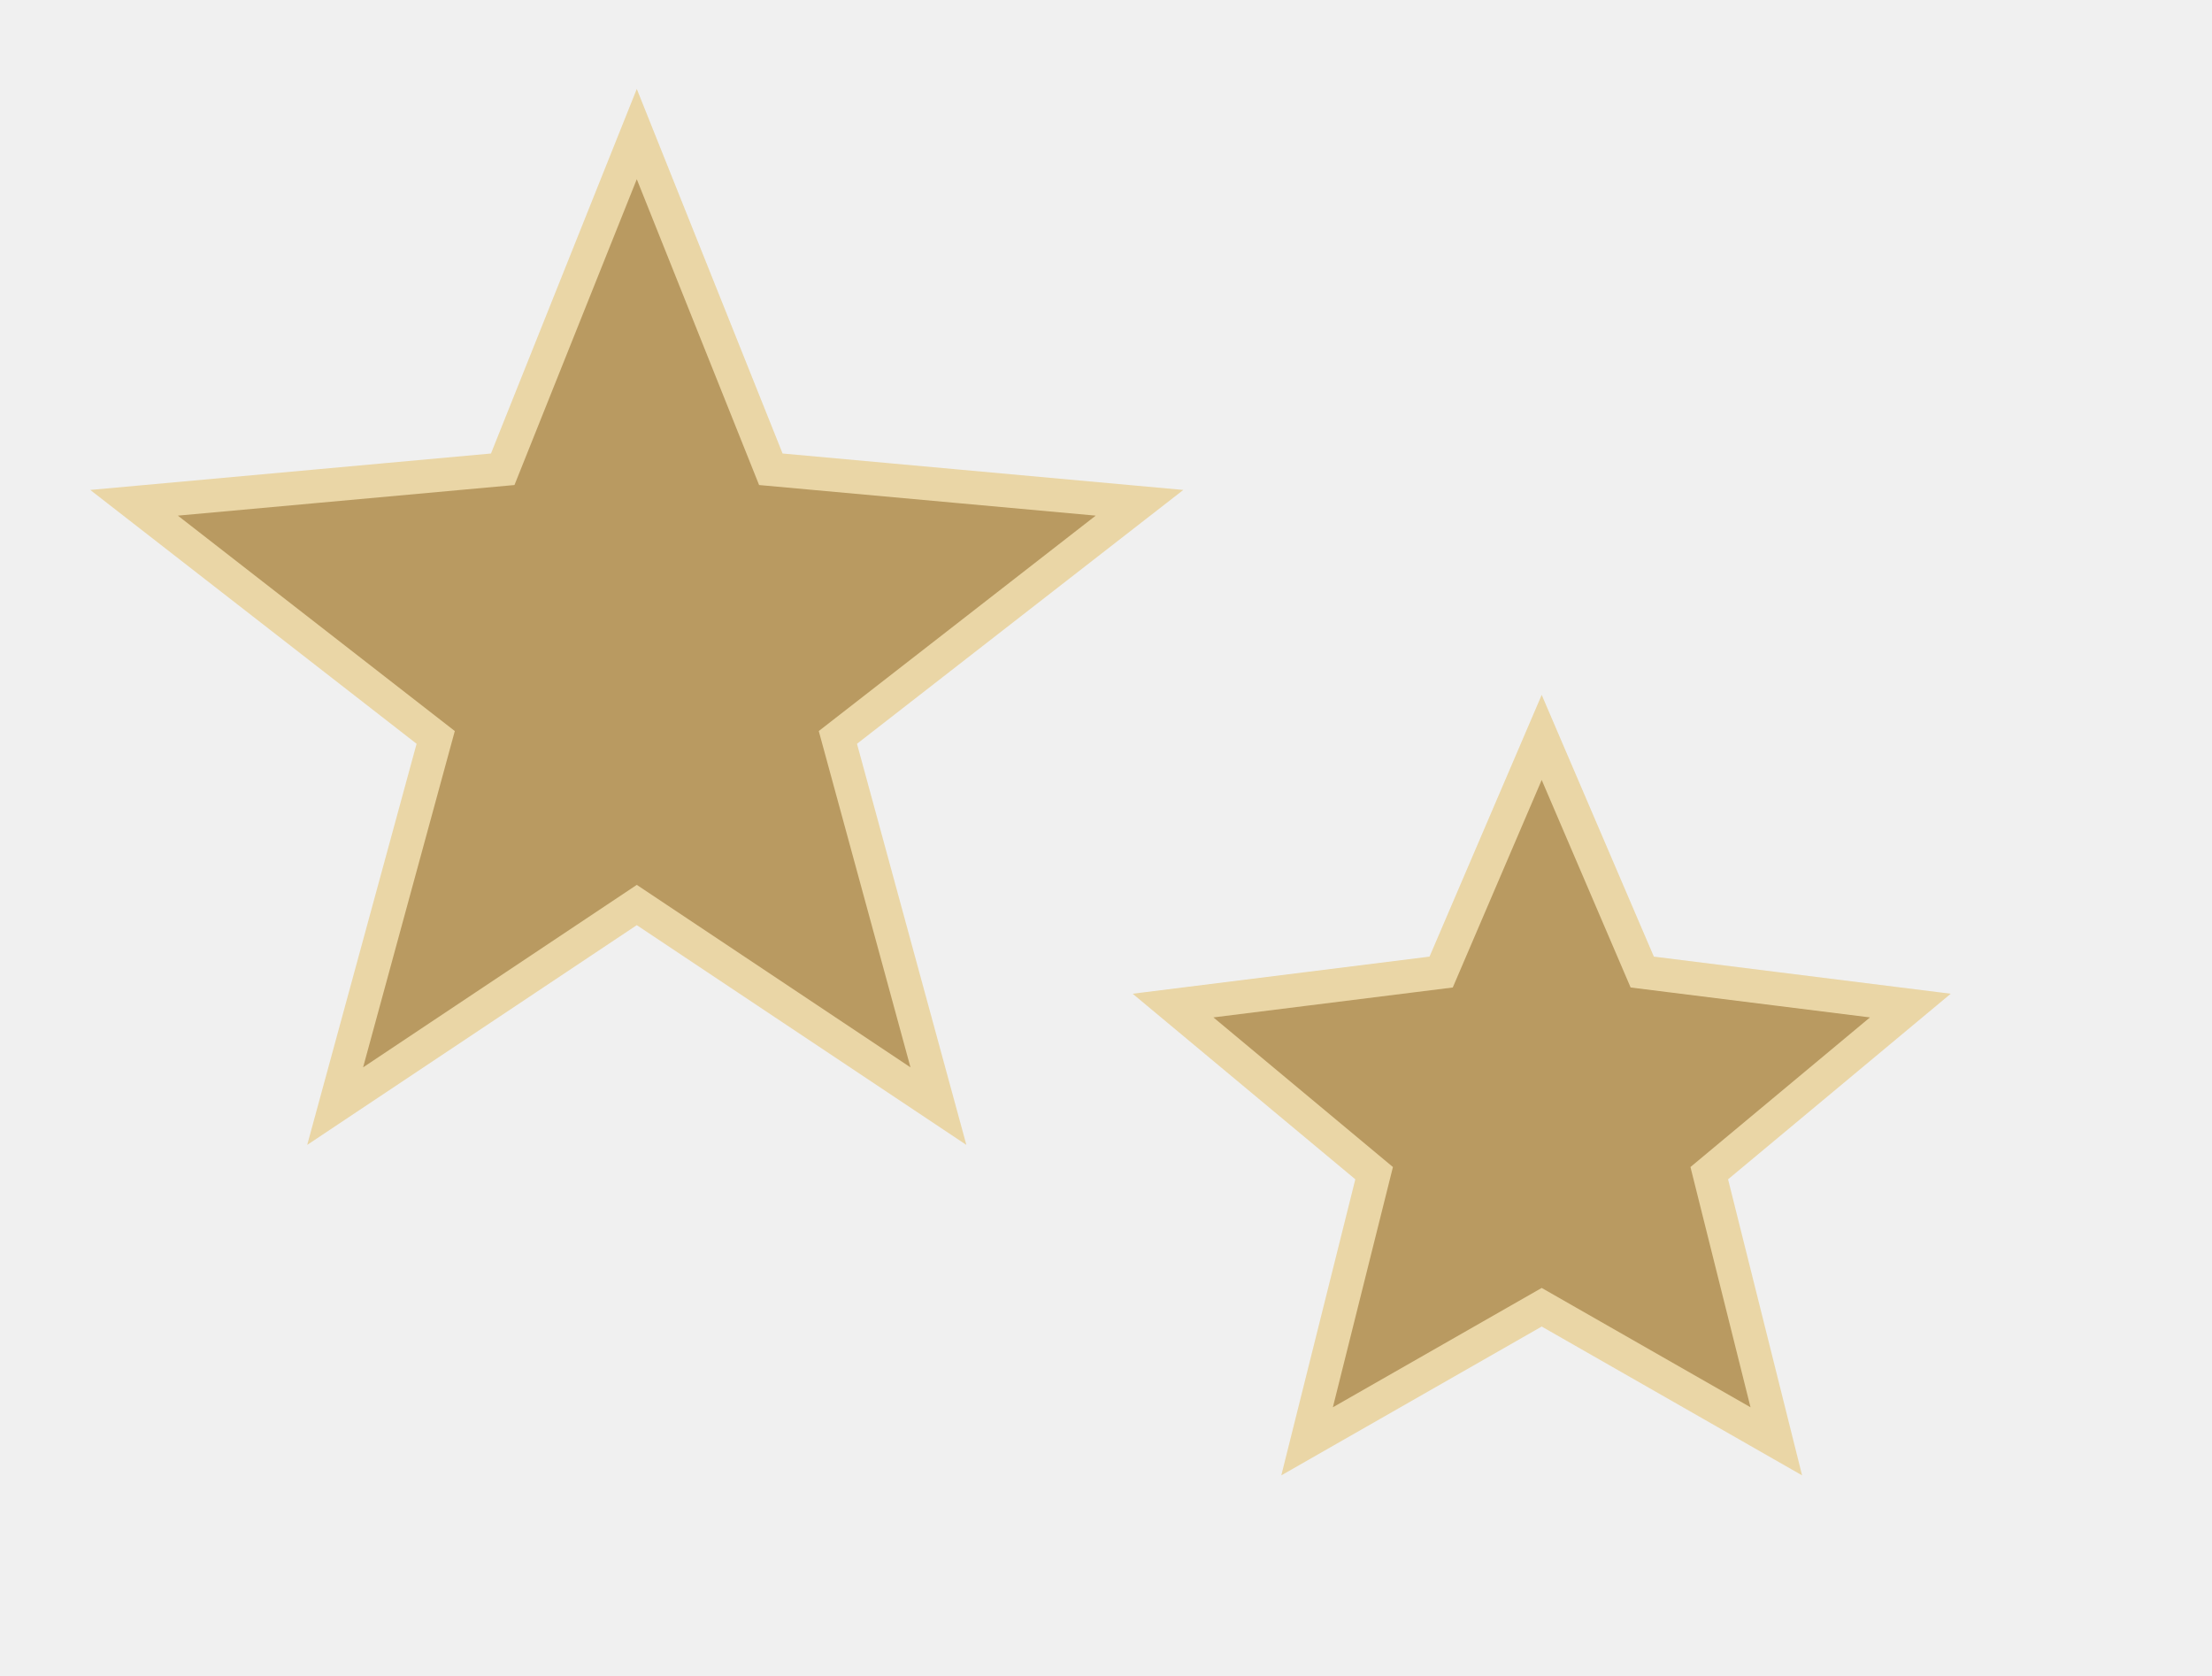
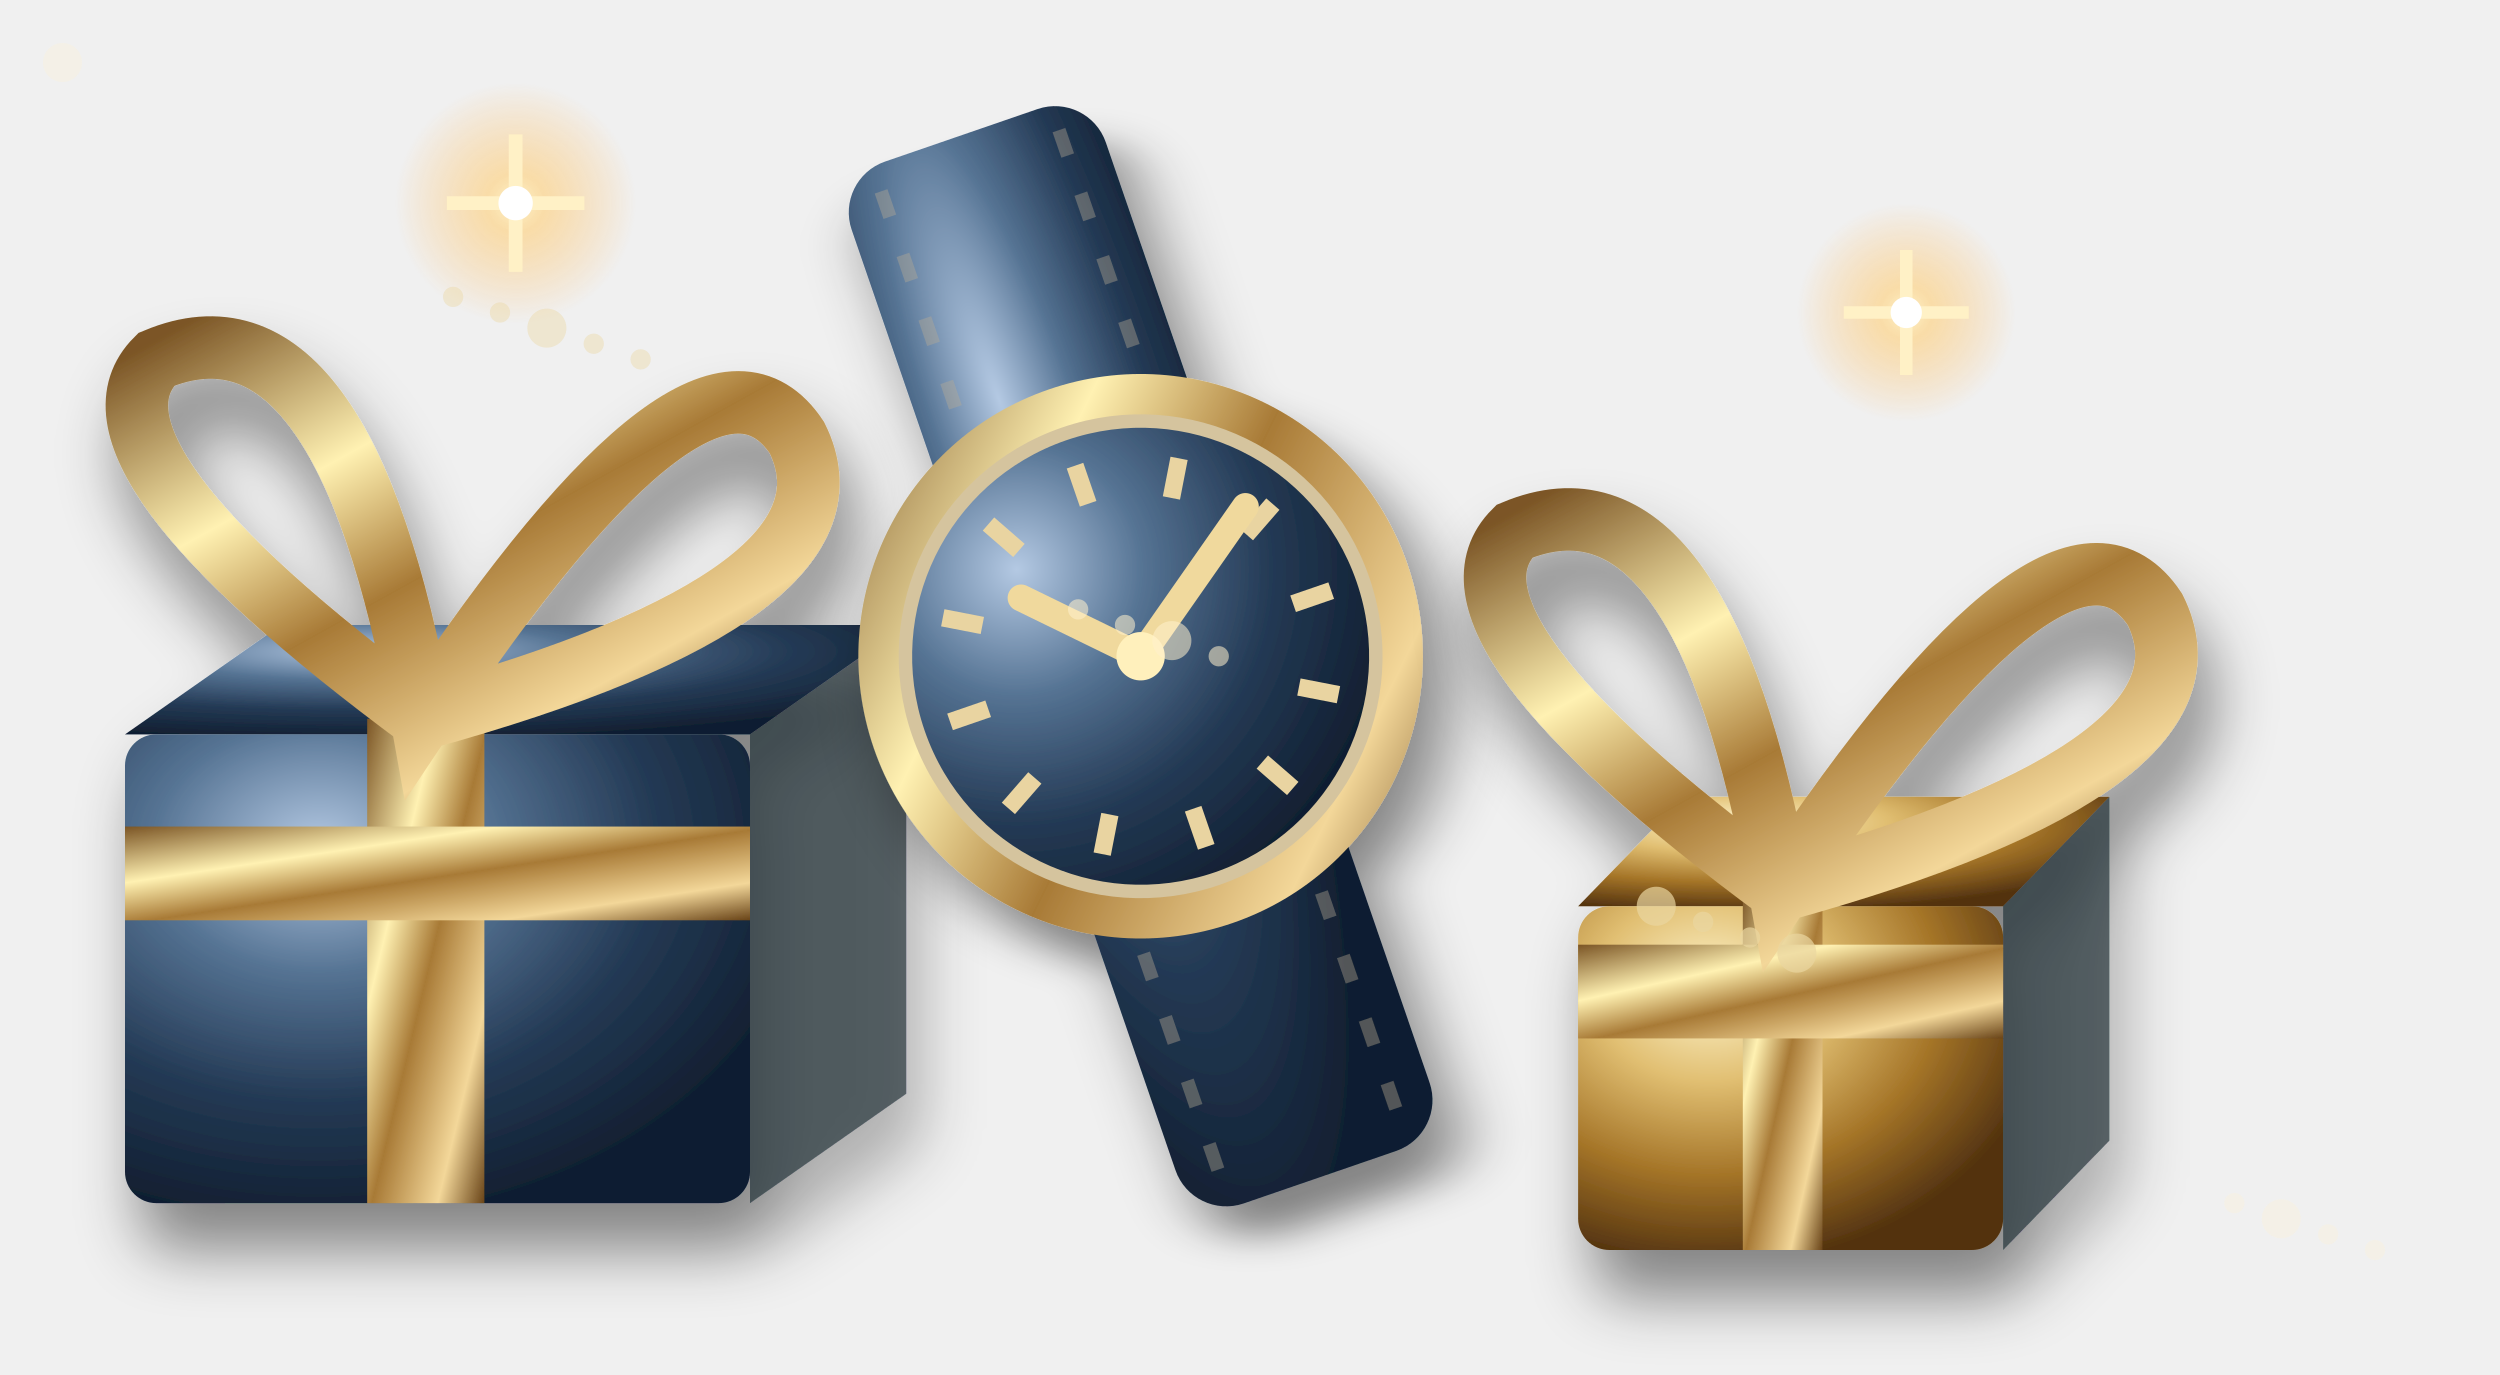
- <svg xmlns="http://www.w3.org/2000/svg" viewBox="0 0 66 50">
-   <path d="m19 4 4 10 11 1-9 7 3 11-9-6-9 6 3-11-9-7 11-1zM46 22l3 7 8 1-6 5 2 8-7-4-7 4 2-8-6-5 8-1z" fill="#b99a61" stroke="#ead6a6" />
+ <svg xmlns="http://www.w3.org/2000/svg" viewBox="0 0 160 88" aria-hidden="true">
+   <defs>
+     <radialGradient id="gold" cx="31%" cy="24%" r="81%">
+       <stop offset="0" stop-color="#fff6cf" />
+       <stop offset="0.333" stop-color="#e1bf72" />
+       <stop offset="0.667" stop-color="#a57528" />
+       <stop offset="1" stop-color="#52320f" />
+     </radialGradient>
+     <radialGradient id="silver" cx="31%" cy="24%" r="81%">
+       <stop offset="0" stop-color="#ffffff" />
+       <stop offset="0.333" stop-color="#cdd4db" />
+       <stop offset="0.667" stop-color="#7a8290" />
+       <stop offset="1" stop-color="#373d48" />
+     </radialGradient>
+     <radialGradient id="red" cx="31%" cy="24%" r="81%">
+       <stop offset="0" stop-color="#ffc5b2" />
+       <stop offset="0.333" stop-color="#c94b49" />
+       <stop offset="0.667" stop-color="#861f30" />
+       <stop offset="1" stop-color="#350914" />
+     </radialGradient>
+     <radialGradient id="pink" cx="31%" cy="24%" r="81%">
+       <stop offset="0" stop-color="#ffe5df" />
+       <stop offset="0.333" stop-color="#e79aa8" />
+       <stop offset="0.667" stop-color="#aa405d" />
+       <stop offset="1" stop-color="#581b38" />
+     </radialGradient>
+     <radialGradient id="orange" cx="31%" cy="24%" r="81%">
+       <stop offset="0" stop-color="#ffe0a1" />
+       <stop offset="0.333" stop-color="#f4a33f" />
+       <stop offset="0.667" stop-color="#bb4c10" />
+       <stop offset="1" stop-color="#522108" />
+     </radialGradient>
+     <radialGradient id="green" cx="31%" cy="24%" r="81%">
+       <stop offset="0" stop-color="#b4d7a0" />
+       <stop offset="0.333" stop-color="#477b48" />
+       <stop offset="0.667" stop-color="#163f2a" />
+       <stop offset="1" stop-color="#072318" />
+     </radialGradient>
+     <radialGradient id="chocolate" cx="31%" cy="24%" r="81%">
+       <stop offset="0" stop-color="#d9ac88" />
+       <stop offset="0.333" stop-color="#925a3b" />
+       <stop offset="0.667" stop-color="#502818" />
+       <stop offset="1" stop-color="#1c0e09" />
+     </radialGradient>
+     <radialGradient id="navy" cx="31%" cy="24%" r="81%">
+       <stop offset="0" stop-color="#b4c9e3" />
+       <stop offset="0.333" stop-color="#557393" />
+       <stop offset="0.667" stop-color="#243a55" />
+       <stop offset="1" stop-color="#101e30" />
+     </radialGradient>
+     <radialGradient id="purple" cx="31%" cy="24%" r="81%">
+       <stop offset="0" stop-color="#e3bde7" />
+       <stop offset="0.333" stop-color="#9160ad" />
+       <stop offset="0.667" stop-color="#59306e" />
+       <stop offset="1" stop-color="#281332" />
+     </radialGradient>
+     <linearGradient id="metal" x2="1" y2="1">
+       <stop stop-color="#7b5525" />
+       <stop offset=".3" stop-color="#fff1b2" />
+       <stop offset=".52" stop-color="#a87a36" />
+       <stop offset=".8" stop-color="#f3d799" />
+       <stop offset="1" stop-color="#694418" />
+     </linearGradient>
+     <filter id="shadow" x="-35%" y="-35%" width="170%" height="170%">
+       <feDropShadow dx="1" dy="3" stdDeviation="2" flood-color="#000" flood-opacity=".45" />
+     </filter>
+     <radialGradient id="light">
+       <stop stop-color="#fff9d5" stop-opacity=".95" />
+       <stop offset=".25" stop-color="#ffcf78" stop-opacity=".6" />
+       <stop offset="1" stop-color="#ffbe66" stop-opacity="0" />
+     </radialGradient>
+   </defs>
+   <g transform="translate(8 40)" filter="url(#shadow)">
+     <path d="M0 7L10 0H50L40 7Z" fill="url(#navy)" />
+     <rect y="7" width="40" height="30" rx="2" fill="url(#navy)" />
+     <path d="M40 7L50 0V30L40 37Z" fill="#111a26" opacity=".6" />
+     <rect x="15.5" width="7.5" y="6" height="31" fill="url(#metal)" />
+     <rect y="12.9" width="40" height="6" fill="url(#metal)" />
+     <path d="M19 6q-23-17-17-23q12-5 17 23q18-27 24-18q5 10-24 18" fill="none" stroke="url(#metal)" stroke-width="4" />
+   </g>
+   <g transform="translate(73 42) rotate(-19) scale(0.86)" filter="url(#shadow)">
+     <rect x="-10" y="-41" width="20" height="82" rx="4" fill="url(#navy)" />
+     <path d="M-7-39V39M7-39V39" stroke="#b8ab95" stroke-opacity=".4" stroke-dasharray="2 3" />
+     <circle r="21" fill="url(#metal)" />
+     <circle r="17.5" fill="url(#navy)" stroke="#d5c49e" />
+     <path d="M0-15V-12" transform="rotate(0)" stroke="#e9d4a1" stroke-width="1.3" />
+     <path d="M0-15V-12" transform="rotate(30)" stroke="#e9d4a1" stroke-width="1.3" />
+     <path d="M0-15V-12" transform="rotate(60)" stroke="#e9d4a1" stroke-width="1.3" />
+     <path d="M0-15V-12" transform="rotate(90)" stroke="#e9d4a1" stroke-width="1.3" />
+     <path d="M0-15V-12" transform="rotate(120)" stroke="#e9d4a1" stroke-width="1.3" />
+     <path d="M0-15V-12" transform="rotate(150)" stroke="#e9d4a1" stroke-width="1.3" />
+     <path d="M0-15V-12" transform="rotate(180)" stroke="#e9d4a1" stroke-width="1.3" />
+     <path d="M0-15V-12" transform="rotate(210)" stroke="#e9d4a1" stroke-width="1.3" />
+     <path d="M0-15V-12" transform="rotate(240)" stroke="#e9d4a1" stroke-width="1.3" />
+     <path d="M0-15V-12" transform="rotate(270)" stroke="#e9d4a1" stroke-width="1.3" />
+     <path d="M0-15V-12" transform="rotate(300)" stroke="#e9d4a1" stroke-width="1.3" />
+     <path d="M0-15V-12" transform="rotate(330)" stroke="#e9d4a1" stroke-width="1.3" />
+     <path d="M0 0L-7-7M0 0L11-8" stroke="#f0d99d" stroke-width="2" stroke-linecap="round" />
+     <circle r="1.8" fill="#fff0bc" />
+   </g>
+   <g transform="translate(101 51)" filter="url(#shadow)">
+     <path d="M0 7L6.8 0H34L27.2 7Z" fill="url(#gold)" />
+     <rect y="7" width="27.2" height="22" rx="2" fill="url(#gold)" />
+     <path d="M27.2 7L34 0V22L27.2 29Z" fill="#111a26" opacity=".6" />
+     <rect x="10.54" width="5.1" y="6" height="23" fill="url(#metal)" />
+     <rect y="9.46" width="27.2" height="6" fill="url(#metal)" />
+     <path d="M12.92 6q-23-17-17-23q12-5 17 23q18-27 24-18q5 10-24 18" fill="none" stroke="url(#metal)" stroke-width="4" />
+   </g>
+   <g transform="translate(33 13) scale(1.1)">
+     <circle r="7" fill="url(#light)" />
+     <path d="M-4 0H4M0-4V4" stroke="#fff1c6" stroke-width=".8" />
+     <circle r="1" fill="#fff" />
+   </g>
+   <g transform="translate(122 20) scale(1)">
+     <circle r="7" fill="url(#light)" />
+     <path d="M-4 0H4M0-4V4" stroke="#fff1c6" stroke-width=".8" />
+     <circle r="1" fill="#fff" />
+   </g>
+   <circle cx="4" cy="4" r="1.25" fill="#fff1cc" opacity="0.25" />
+   <circle cx="41" cy="23" r="0.65" fill="#ead6a0" opacity="0.4" />
+   <circle cx="78" cy="42" r="0.65" fill="#fff1cc" opacity="0.55" />
+   <circle cx="115" cy="61" r="1.25" fill="#ead6a0" opacity="0.7" />
+   <circle cx="152" cy="80" r="0.65" fill="#fff1cc" opacity="0.25" />
+   <circle cx="38" cy="22" r="0.65" fill="#ead6a0" opacity="0.4" />
+   <circle cx="75" cy="41" r="1.25" fill="#fff1cc" opacity="0.55" />
+   <circle cx="112" cy="60" r="0.65" fill="#ead6a0" opacity="0.7" />
+   <circle cx="149" cy="79" r="0.65" fill="#fff1cc" opacity="0.25" />
+   <circle cx="35" cy="21" r="1.25" fill="#ead6a0" opacity="0.4" />
+   <circle cx="72" cy="40" r="0.65" fill="#fff1cc" opacity="0.55" />
+   <circle cx="109" cy="59" r="0.65" fill="#ead6a0" opacity="0.7" />
+   <circle cx="146" cy="78" r="1.25" fill="#fff1cc" opacity="0.25" />
+   <circle cx="32" cy="20" r="0.65" fill="#ead6a0" opacity="0.4" />
+   <circle cx="69" cy="39" r="0.65" fill="#fff1cc" opacity="0.55" />
+   <circle cx="106" cy="58" r="1.25" fill="#ead6a0" opacity="0.7" />
+   <circle cx="143" cy="77" r="0.65" fill="#fff1cc" opacity="0.25" />
+   <circle cx="29" cy="19" r="0.65" fill="#ead6a0" opacity="0.4" />
</svg>
